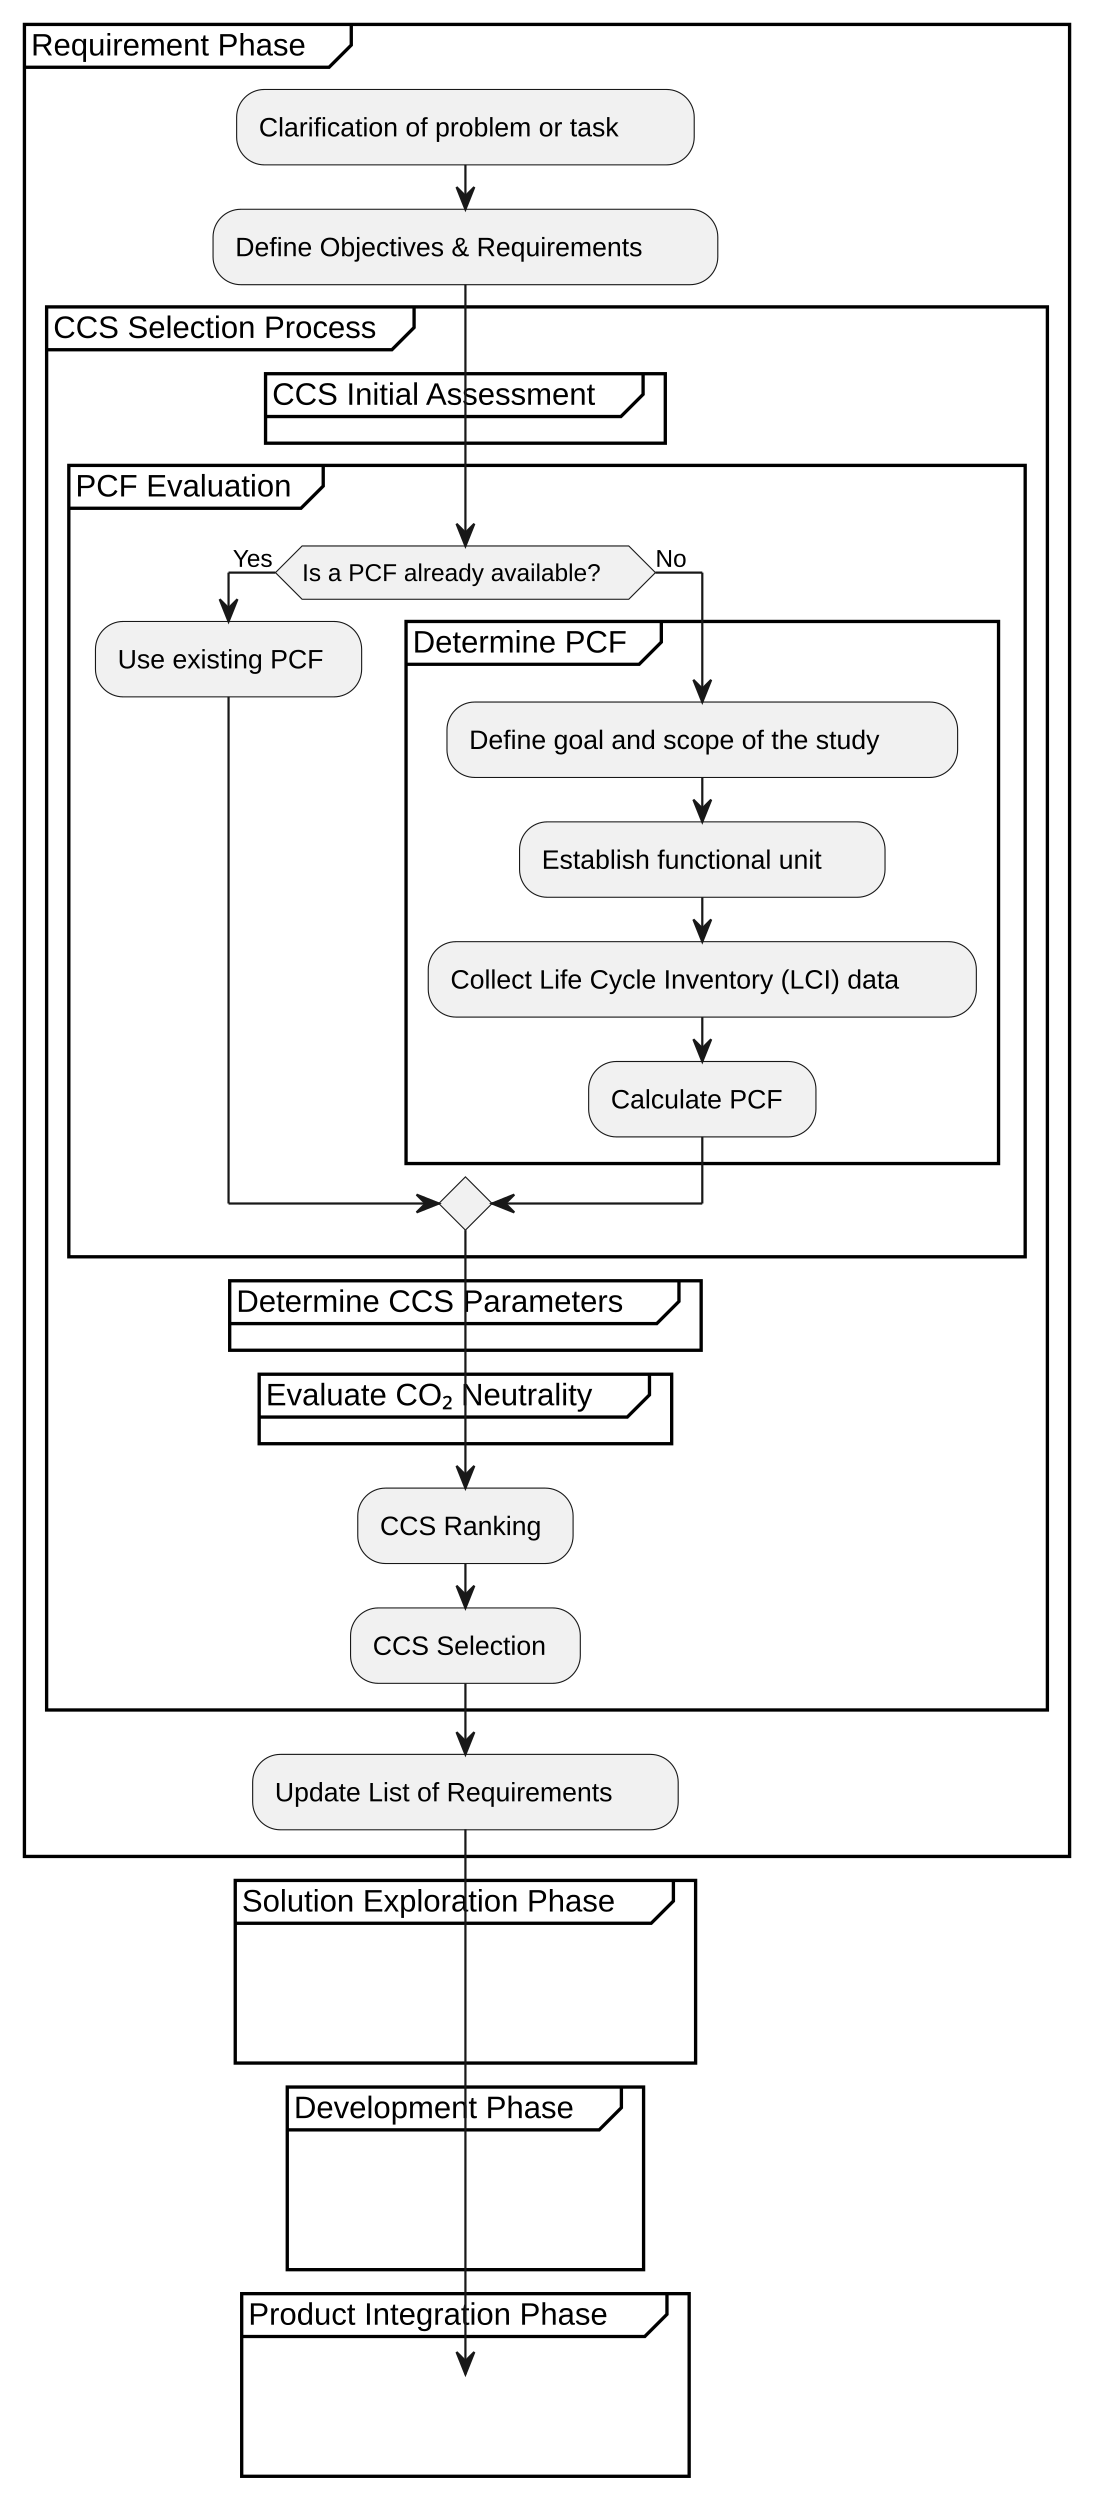
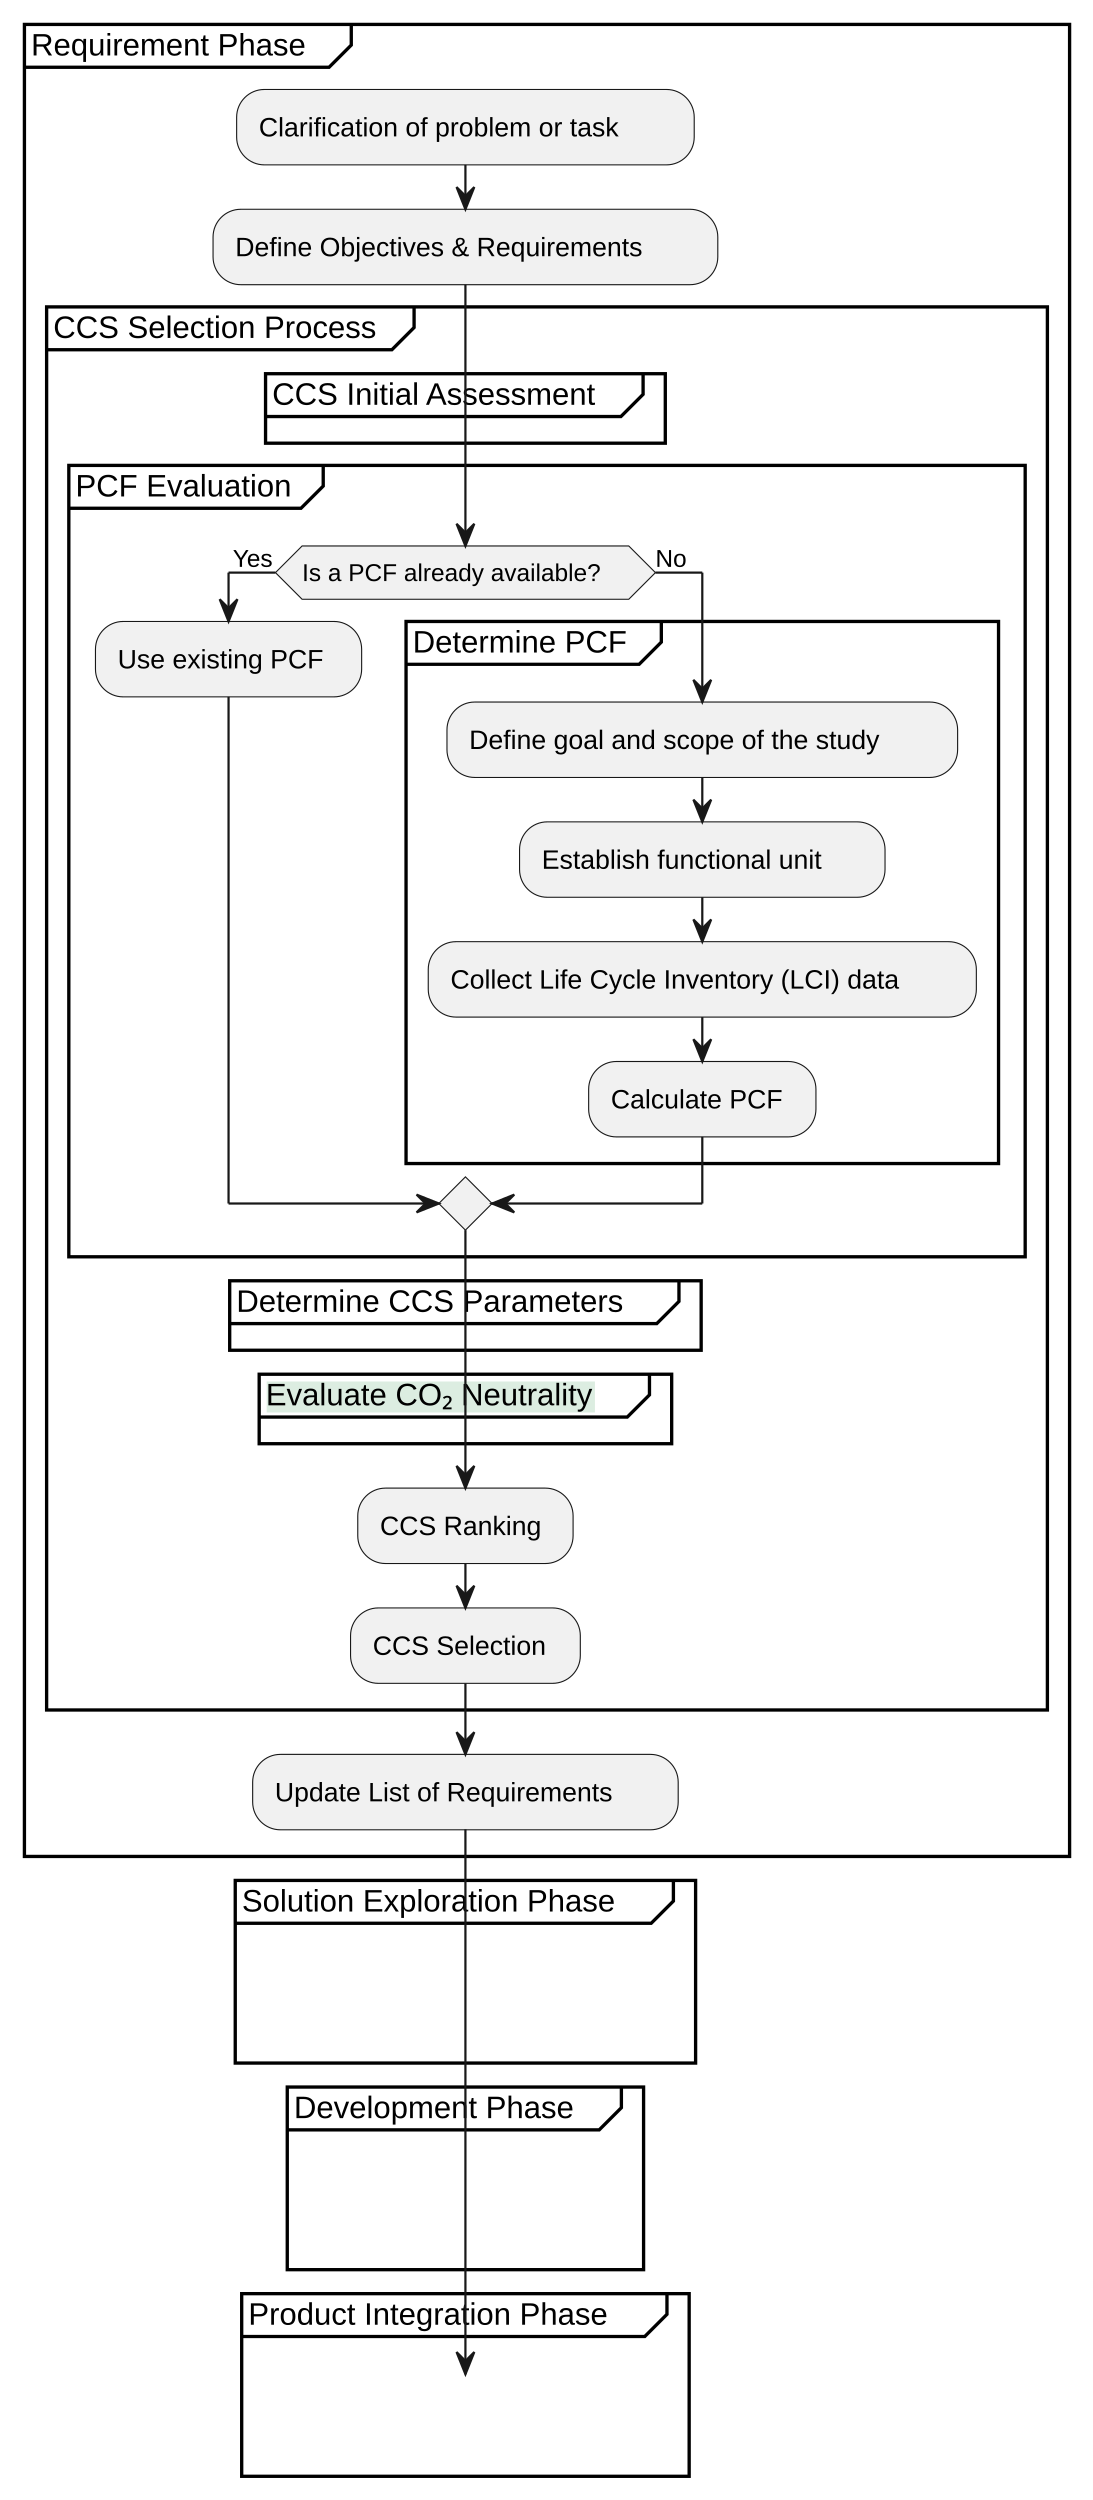
<svg xmlns="http://www.w3.org/2000/svg" width="100%" height="100%" viewBox="0 0 2050 4692" version="1.1" xml:space="preserve" style="fill-rule:evenodd;clip-rule:evenodd;">
+   <rect x="500.554" y="2592.76" width="616.037" height="58.175" style="fill:#77b88a;fill-opacity:0.25;" />
  <g>
    <rect x="45.833" y="45.833" width="1961.57" height="3438.34" style="fill:none;stroke:#000;stroke-width:6.25px;" />
    <path d="M659.269,45.833l0,38.737l-41.666,41.667l-571.77,0" style="fill:none;fill-rule:nonzero;stroke:#000;stroke-width:6.25px;" />
    <text id="req" x="58.333px" y="104.146px" style="font-family:'ArialMT', 'Arial', sans-serif;font-size:58.333px;">Requirement Phase</text>
    <path d="M1302.9,219.987c0,-28.745 -23.338,-52.083 -52.083,-52.083l-754.606,-0c-28.746,-0 -52.084,23.338 -52.084,52.083l0,37.37c0,28.746 23.338,52.083 52.084,52.083l754.606,0c28.745,0 52.083,-23.337 52.083,-52.083l0,-37.37Z" style="fill:#f1f1f1;stroke:#181818;stroke-width:2.08px;" />
    <text x="485.791px" y="255.981px" style="font-family:'ArialMT', 'Arial', sans-serif;font-size:50px;">Clariﬁcation of problem or task</text>
    <path d="M1347.16,444.857c0,-28.746 -23.338,-52.084 -52.083,-52.084l-843.132,0c-28.746,0 -52.083,23.338 -52.083,52.084l-0,37.37c-0,28.745 23.337,52.083 52.083,52.083l843.132,0c28.745,0 52.083,-23.338 52.083,-52.083l0,-37.37Z" style="fill:#f1f1f1;stroke:#181818;stroke-width:2.08px;" />
    <text x="441.528px" y="480.851px" style="font-family:'ArialMT', 'Arial', sans-serif;font-size:50px;">Deﬁne Objectives &amp; Requirements</text>
    <rect x="87.5" y="575.977" width="1878.24" height="2633.33" style="fill:none;stroke:#000;stroke-width:6.25px;" />
    <path d="M777.157,575.977l-0,38.737l-41.667,41.666l-647.99,0" style="fill:none;fill-rule:nonzero;stroke:#000;stroke-width:6.25px;" />
    <text x="100px" y="634.29px" style="font-family:'ArialMT', 'Arial', sans-serif;font-size:58.333px;">CCS Selection Process</text>
    <rect x="498.393" y="701.388" width="750.236" height="130.404" style="fill:none;stroke:#000;stroke-width:6.25px;" />
    <path d="M1206.96,701.388l0,38.737l-41.667,41.666l-666.902,0" style="fill:none;fill-rule:nonzero;stroke:#000;stroke-width:6.25px;" />
    <text id="_01_1_init" x="510.893px" y="759.7px" style="font-family:'ArialMT', 'Arial', sans-serif;font-size:58.333px;">CCS Initial <tspan x="799.426px 838.334px " y="759.7px 759.7px ">As</tspan>sessment</text>
    <rect x="129.167" y="873.458" width="1794.9" height="1485.29" style="fill:none;stroke:#000;stroke-width:6.25px;" />
    <path d="M606.624,873.458l0,38.737l-41.667,41.667l-435.79,-0" style="fill:none;fill-rule:nonzero;stroke:#000;stroke-width:6.25px;" />
    <text id="_01_2_pcf" x="141.667px" y="931.771px" style="font-family:'ArialMT', 'Arial', sans-serif;font-size:58.333px;">PCF Evaluation</text>
    <path d="M566.945,1024.69l613.132,0l50,50l-50,50l-613.132,0l-50,-50l50,-50Z" style="fill:#f1f1f1;fill-rule:nonzero;stroke:#181818;stroke-width:2.08px;" />
    <text x="566.945px" y="1090.56px" style="font-family:'ArialMT', 'Arial', sans-serif;font-size:45.833px;">Is a PCF already available?</text>
    <text x="436.87px" y="1063.88px" style="font-family:'ArialMT', 'Arial', sans-serif;font-size:45.833px;">Y<tspan x="463.234px 488.724px " y="1063.88px 1063.88px ">es</tspan>
    </text>
    <text x="1230.08px" y="1063.88px" style="font-family:'ArialMT', 'Arial', sans-serif;font-size:45.833px;">No</text>
    <path d="M678.735,1218.44c0,-28.746 -23.337,-52.083 -52.083,-52.083l-395.402,-0c-28.746,-0 -52.083,23.337 -52.083,52.083l-0,37.37c-0,28.746 23.337,52.083 52.083,52.083l395.402,0c28.746,0 52.083,-23.337 52.083,-52.083l0,-37.37Z" style="fill:#f1f1f1;stroke:#181818;stroke-width:2.08px;" />
    <text x="220.833px" y="1254.44px" style="font-family:'ArialMT', 'Arial', sans-serif;font-size:50px;">Use existing PCF</text>
    <rect x="762.069" y="1166.36" width="1112" height="1017.38" style="fill:none;stroke:#000;stroke-width:6.25px;" />
    <path d="M1241.18,1166.36l0,38.736l-41.666,41.667l-437.443,0" style="fill:none;fill-rule:nonzero;stroke:#000;stroke-width:6.25px;" />
    <text x="774.569px" y="1224.67px" style="font-family:'ArialMT', 'Arial', sans-serif;font-size:58.333px;">Determine PCF</text>
    <path d="M1797.26,1369.68c-0,-28.746 -23.338,-52.084 -52.084,-52.084l-854.215,0c-28.746,0 -52.083,23.338 -52.083,52.084l-0,37.37c-0,28.745 23.337,52.083 52.083,52.083l854.215,0c28.746,0 52.084,-23.338 52.084,-52.083l-0,-37.37Z" style="fill:#f1f1f1;stroke:#181818;stroke-width:2.08px;" />
    <text x="880.546px" y="1405.68px" style="font-family:'ArialMT', 'Arial', sans-serif;font-size:50px;">Deﬁne goal and scope of the study</text>
    <path d="M1661.03,1594.55c0,-28.746 -23.338,-52.084 -52.083,-52.084l-581.755,0c-28.745,0 -52.083,23.338 -52.083,52.084l0,37.37c0,28.745 23.338,52.083 52.083,52.083l581.755,0c28.745,0 52.083,-23.338 52.083,-52.083l0,-37.37Z" style="fill:#f1f1f1;stroke:#181818;stroke-width:2.08px;" />
    <text x="1016.78px" y="1630.55px" style="font-family:'ArialMT', 'Arial', sans-serif;font-size:50px;">Establish functional unit</text>
    <path d="M1832.41,1819.42c-0,-28.745 -23.338,-52.083 -52.084,-52.083l-924.503,-0c-28.746,-0 -52.084,23.338 -52.084,52.083l0,37.37c0,28.746 23.338,52.084 52.084,52.084l924.503,-0c28.746,-0 52.084,-23.338 52.084,-52.084l-0,-37.37Z" style="fill:#f1f1f1;stroke:#181818;stroke-width:2.08px;" />
    <text x="845.402px" y="1855.42px" style="font-family:'ArialMT', 'Arial', sans-serif;font-size:50px;">Collect Life Cycle Inventory (LCI) data</text>
    <path d="M1531.36,2044.29c-0,-28.745 -23.338,-52.083 -52.084,-52.083l-322.404,-0c-28.745,-0 -52.083,23.338 -52.083,52.083l0,37.37c0,28.746 23.338,52.084 52.083,52.084l322.404,-0c28.746,-0 52.084,-23.338 52.084,-52.084l-0,-37.37Z" style="fill:#f1f1f1;stroke:#181818;stroke-width:2.08px;" />
    <text x="1146.45px" y="2080.29px" style="font-family:'ArialMT', 'Arial', sans-serif;font-size:50px;">Calculate PCF</text>
    <path d="M873.511,2208.74l50,50l-50,50l-50,-50l50,-50Z" style="fill:#f1f1f1;fill-rule:nonzero;stroke:#181818;stroke-width:2.08px;" />
    <rect x="431.087" y="2403.75" width="884.847" height="130.404" style="fill:none;stroke:#000;stroke-width:6.25px;" />
    <path d="M1274.27,2403.75l-0,38.737l-41.667,41.666l-801.514,0" style="fill:none;fill-rule:nonzero;stroke:#000;stroke-width:6.25px;" />
    <text id="_01_3_params" x="443.587px" y="2462.07px" style="font-family:'ArialMT', 'Arial', sans-serif;font-size:58.333px;">Determine CCS Parameters</text>
    <rect x="486.43" y="2579.16" width="774.162" height="130.404" style="fill:none;stroke:#000;stroke-width:6.25px;" />
    <path d="M1218.92,2579.16l0,38.737l-41.667,41.666l-690.828,0" style="fill:none;fill-rule:nonzero;stroke:#000;stroke-width:6.25px;" />
    <g id="_01_4_neutrality" transform="matrix(4.16667,0,0,4.16667,498.93,2637.48)">
      <text x="0px" y="0px" style="font-family:'ArialMT', 'Arial', sans-serif;font-size:14px;">Evaluate CO</text>
      <text x="79.372px" y="0px" style="font-family:'MicrosoftSansSerif', 'Microsoft Sans Serif', sans-serif;font-size:14px;">₂</text>
      <text x="87.924px" y="0px" style="font-family:'ArialMT', 'Arial', sans-serif;font-size:14px;">Neutrality</text>
    </g>
    <path d="M1075.58,2844.98c-0,-28.746 -23.338,-52.083 -52.083,-52.083l-299.968,-0c-28.745,-0 -52.083,23.337 -52.083,52.083l-0,37.37c-0,28.745 23.338,52.083 52.083,52.083l299.968,0c28.745,0 52.083,-23.338 52.083,-52.083l-0,-37.37Z" style="fill:#f1f1f1;stroke:#181818;stroke-width:2.08px;" />
-     <text x="713.11px" y="2880.98px" style="font-family:'ArialMT', 'Arial', sans-serif;font-size:50px;">CCS Ranking</text>
+     <text id="_01_5_rank" x="713.11px" y="2880.98px" style="font-family:'ArialMT', 'Arial', sans-serif;font-size:50px;">CCS Ranking</text>
    <path d="M1089.12,3069.85c0,-28.746 -23.337,-52.084 -52.083,-52.084l-327.042,0c-28.746,0 -52.084,23.338 -52.084,52.084l0,37.369c0,28.746 23.338,52.084 52.084,52.084l327.042,-0c28.746,-0 52.083,-23.338 52.083,-52.084l0,-37.369Z" style="fill:#f1f1f1;stroke:#181818;stroke-width:2.08px;" />
-     <text x="699.573px" y="3105.85px" style="font-family:'ArialMT', 'Arial', sans-serif;font-size:50px;">CCS Selection</text>
+     <text id="_01_6_select" x="699.573px" y="3105.85px" style="font-family:'ArialMT', 'Arial', sans-serif;font-size:50px;">CCS Selection</text>
    <path d="M1272.83,3344.72c0,-28.746 -23.338,-52.084 -52.083,-52.084l-694.474,0c-28.746,0 -52.084,23.338 -52.084,52.084l0,37.369c0,28.746 23.338,52.084 52.084,52.084l694.474,-0c28.745,-0 52.083,-23.338 52.083,-52.084l0,-37.369Z" style="fill:#f1f1f1;stroke:#181818;stroke-width:2.08px;" />
    <text x="515.857px" y="3380.72px" style="font-family:'ArialMT', 'Arial', sans-serif;font-size:50px;">Update List of Requirements</text>
    <rect x="441.512" y="3529.18" width="863.998" height="342.773" style="fill:none;stroke:#000;stroke-width:6.25px;" />
    <path d="M1263.84,3529.18l-0,38.737l-41.667,41.667l-780.664,-0" style="fill:none;fill-rule:nonzero;stroke:#000;stroke-width:6.25px;" />
    <text id="sol" x="454.012px" y="3587.5px" style="font-family:'ArialMT', 'Arial', sans-serif;font-size:58.333px;">Solution Exploration Phase</text>
    <rect x="539.138" y="3916.96" width="668.746" height="342.773" style="fill:none;stroke:#000;stroke-width:6.25px;" />
    <path d="M1166.22,3916.96l0,38.737l-41.667,41.667l-585.412,-0" style="fill:none;fill-rule:nonzero;stroke:#000;stroke-width:6.25px;" />
    <text id="dev" x="551.638px" y="3975.28px" style="font-family:'ArialMT', 'Arial', sans-serif;font-size:58.333px;">Development Phase</text>
    <rect x="453.603" y="4304.74" width="839.815" height="342.773" style="fill:none;stroke:#000;stroke-width:6.25px;" />
    <path d="M1251.75,4304.74l-0,38.736l-41.667,41.667l-756.482,-0" style="fill:none;fill-rule:nonzero;stroke:#000;stroke-width:6.25px;" />
    <text id="int" x="466.103px" y="4363.06px" style="font-family:'ArialMT', 'Arial', sans-serif;font-size:58.333px;">Product Integration Phase</text>
    <path d="M873.511,309.44l-0,83.333" style="fill:none;fill-rule:nonzero;stroke:#181818;stroke-width:4.17px;" />
    <path d="M856.844,351.107l16.667,41.666l16.666,-41.666l-16.666,16.666l-16.667,-16.666Z" style="fill:#181818;fill-rule:nonzero;stroke:#181818;stroke-width:4.17px;" />
    <path d="M1318.07,1459.13l0,83.333" style="fill:none;fill-rule:nonzero;stroke:#181818;stroke-width:4.17px;" />
    <path d="M1301.4,1500.8l16.666,41.666l16.667,-41.666l-16.667,16.666l-16.666,-16.666Z" style="fill:#181818;fill-rule:nonzero;stroke:#181818;stroke-width:4.17px;" />
    <path d="M1318.07,1684.01l0,83.333" style="fill:none;fill-rule:nonzero;stroke:#181818;stroke-width:4.17px;" />
    <path d="M1301.4,1725.67l16.666,41.667l16.667,-41.667l-16.667,16.667l-16.666,-16.667Z" style="fill:#181818;fill-rule:nonzero;stroke:#181818;stroke-width:4.17px;" />
    <path d="M1318.07,1908.88l0,83.333" style="fill:none;fill-rule:nonzero;stroke:#181818;stroke-width:4.17px;" />
    <path d="M1301.4,1950.54l16.666,41.667l16.667,-41.667l-16.667,16.667l-16.666,-16.667Z" style="fill:#181818;fill-rule:nonzero;stroke:#181818;stroke-width:4.17px;" />
    <path d="M516.945,1074.69l-87.994,0" style="fill:none;fill-rule:nonzero;stroke:#181818;stroke-width:4.17px;" />
    <path d="M428.951,1074.69l-0,91.667" style="fill:none;fill-rule:nonzero;stroke:#181818;stroke-width:4.17px;" />
    <path d="M412.284,1124.69l16.667,41.667l16.666,-41.667l-16.666,16.667l-16.667,-16.667Z" style="fill:#181818;fill-rule:nonzero;stroke:#181818;stroke-width:4.17px;" />
    <path d="M1230.08,1074.69l87.993,0" style="fill:none;fill-rule:nonzero;stroke:#181818;stroke-width:4.17px;" />
    <path d="M1318.07,1074.69l0,242.903" style="fill:none;fill-rule:nonzero;stroke:#181818;stroke-width:4.17px;" />
    <path d="M1301.4,1275.93l16.666,41.666l16.667,-41.666l-16.667,16.666l-16.666,-16.666Z" style="fill:#181818;fill-rule:nonzero;stroke:#181818;stroke-width:4.17px;" />
    <path d="M428.951,1307.9l-0,950.846" style="fill:none;fill-rule:nonzero;stroke:#181818;stroke-width:4.17px;" />
    <path d="M428.951,2258.74l394.56,0" style="fill:none;fill-rule:nonzero;stroke:#181818;stroke-width:4.17px;" />
    <path d="M781.844,2242.08l41.667,16.666l-41.667,16.667l16.667,-16.667l-16.667,-16.666Z" style="fill:#181818;fill-rule:nonzero;stroke:#181818;stroke-width:4.17px;" />
    <path d="M1318.07,2133.74l0,125" style="fill:none;fill-rule:nonzero;stroke:#181818;stroke-width:4.17px;" />
    <path d="M1318.07,2258.74l-394.559,0" style="fill:none;fill-rule:nonzero;stroke:#181818;stroke-width:4.17px;" />
    <path d="M965.178,2242.08l-41.667,16.666l41.667,16.667l-16.667,-16.667l16.667,-16.666Z" style="fill:#181818;fill-rule:nonzero;stroke:#181818;stroke-width:4.17px;" />
    <path d="M873.511,534.31l-0,490.385" style="fill:none;fill-rule:nonzero;stroke:#181818;stroke-width:4.17px;" />
    <path d="M856.844,983.028l16.667,41.667l16.666,-41.667l-16.666,16.667l-16.667,-16.667Z" style="fill:#181818;fill-rule:nonzero;stroke:#181818;stroke-width:4.17px;" />
    <path d="M873.511,2308.74l-0,484.156" style="fill:none;fill-rule:nonzero;stroke:#181818;stroke-width:4.17px;" />
    <path d="M856.844,2751.23l16.667,41.667l16.666,-41.667l-16.666,16.667l-16.667,-16.667Z" style="fill:#181818;fill-rule:nonzero;stroke:#181818;stroke-width:4.17px;" />
    <path d="M873.511,2934.44l-0,83.333" style="fill:none;fill-rule:nonzero;stroke:#181818;stroke-width:4.17px;" />
    <path d="M856.844,2976.1l16.667,41.666l16.666,-41.667l-16.666,16.667l-16.667,-16.667Z" style="fill:#181818;fill-rule:nonzero;stroke:#181818;stroke-width:4.17px;" />
    <path d="M873.511,3159.31l-0,133.333" style="fill:none;fill-rule:nonzero;stroke:#181818;stroke-width:4.17px;" />
    <path d="M856.844,3250.97l16.667,41.666l16.666,-41.667l-16.666,16.667l-16.667,-16.667Z" style="fill:#181818;fill-rule:nonzero;stroke:#181818;stroke-width:4.17px;" />
    <path d="M873.511,3433.3l-0,1022.69" style="fill:none;fill-rule:nonzero;stroke:#181818;stroke-width:4.17px;" />
    <path d="M856.844,4414.32l16.667,41.666l16.666,-41.666l-16.666,16.666l-16.667,-16.666Z" style="fill:#181818;fill-rule:nonzero;stroke:#181818;stroke-width:4.17px;" />
  </g>
</svg>
